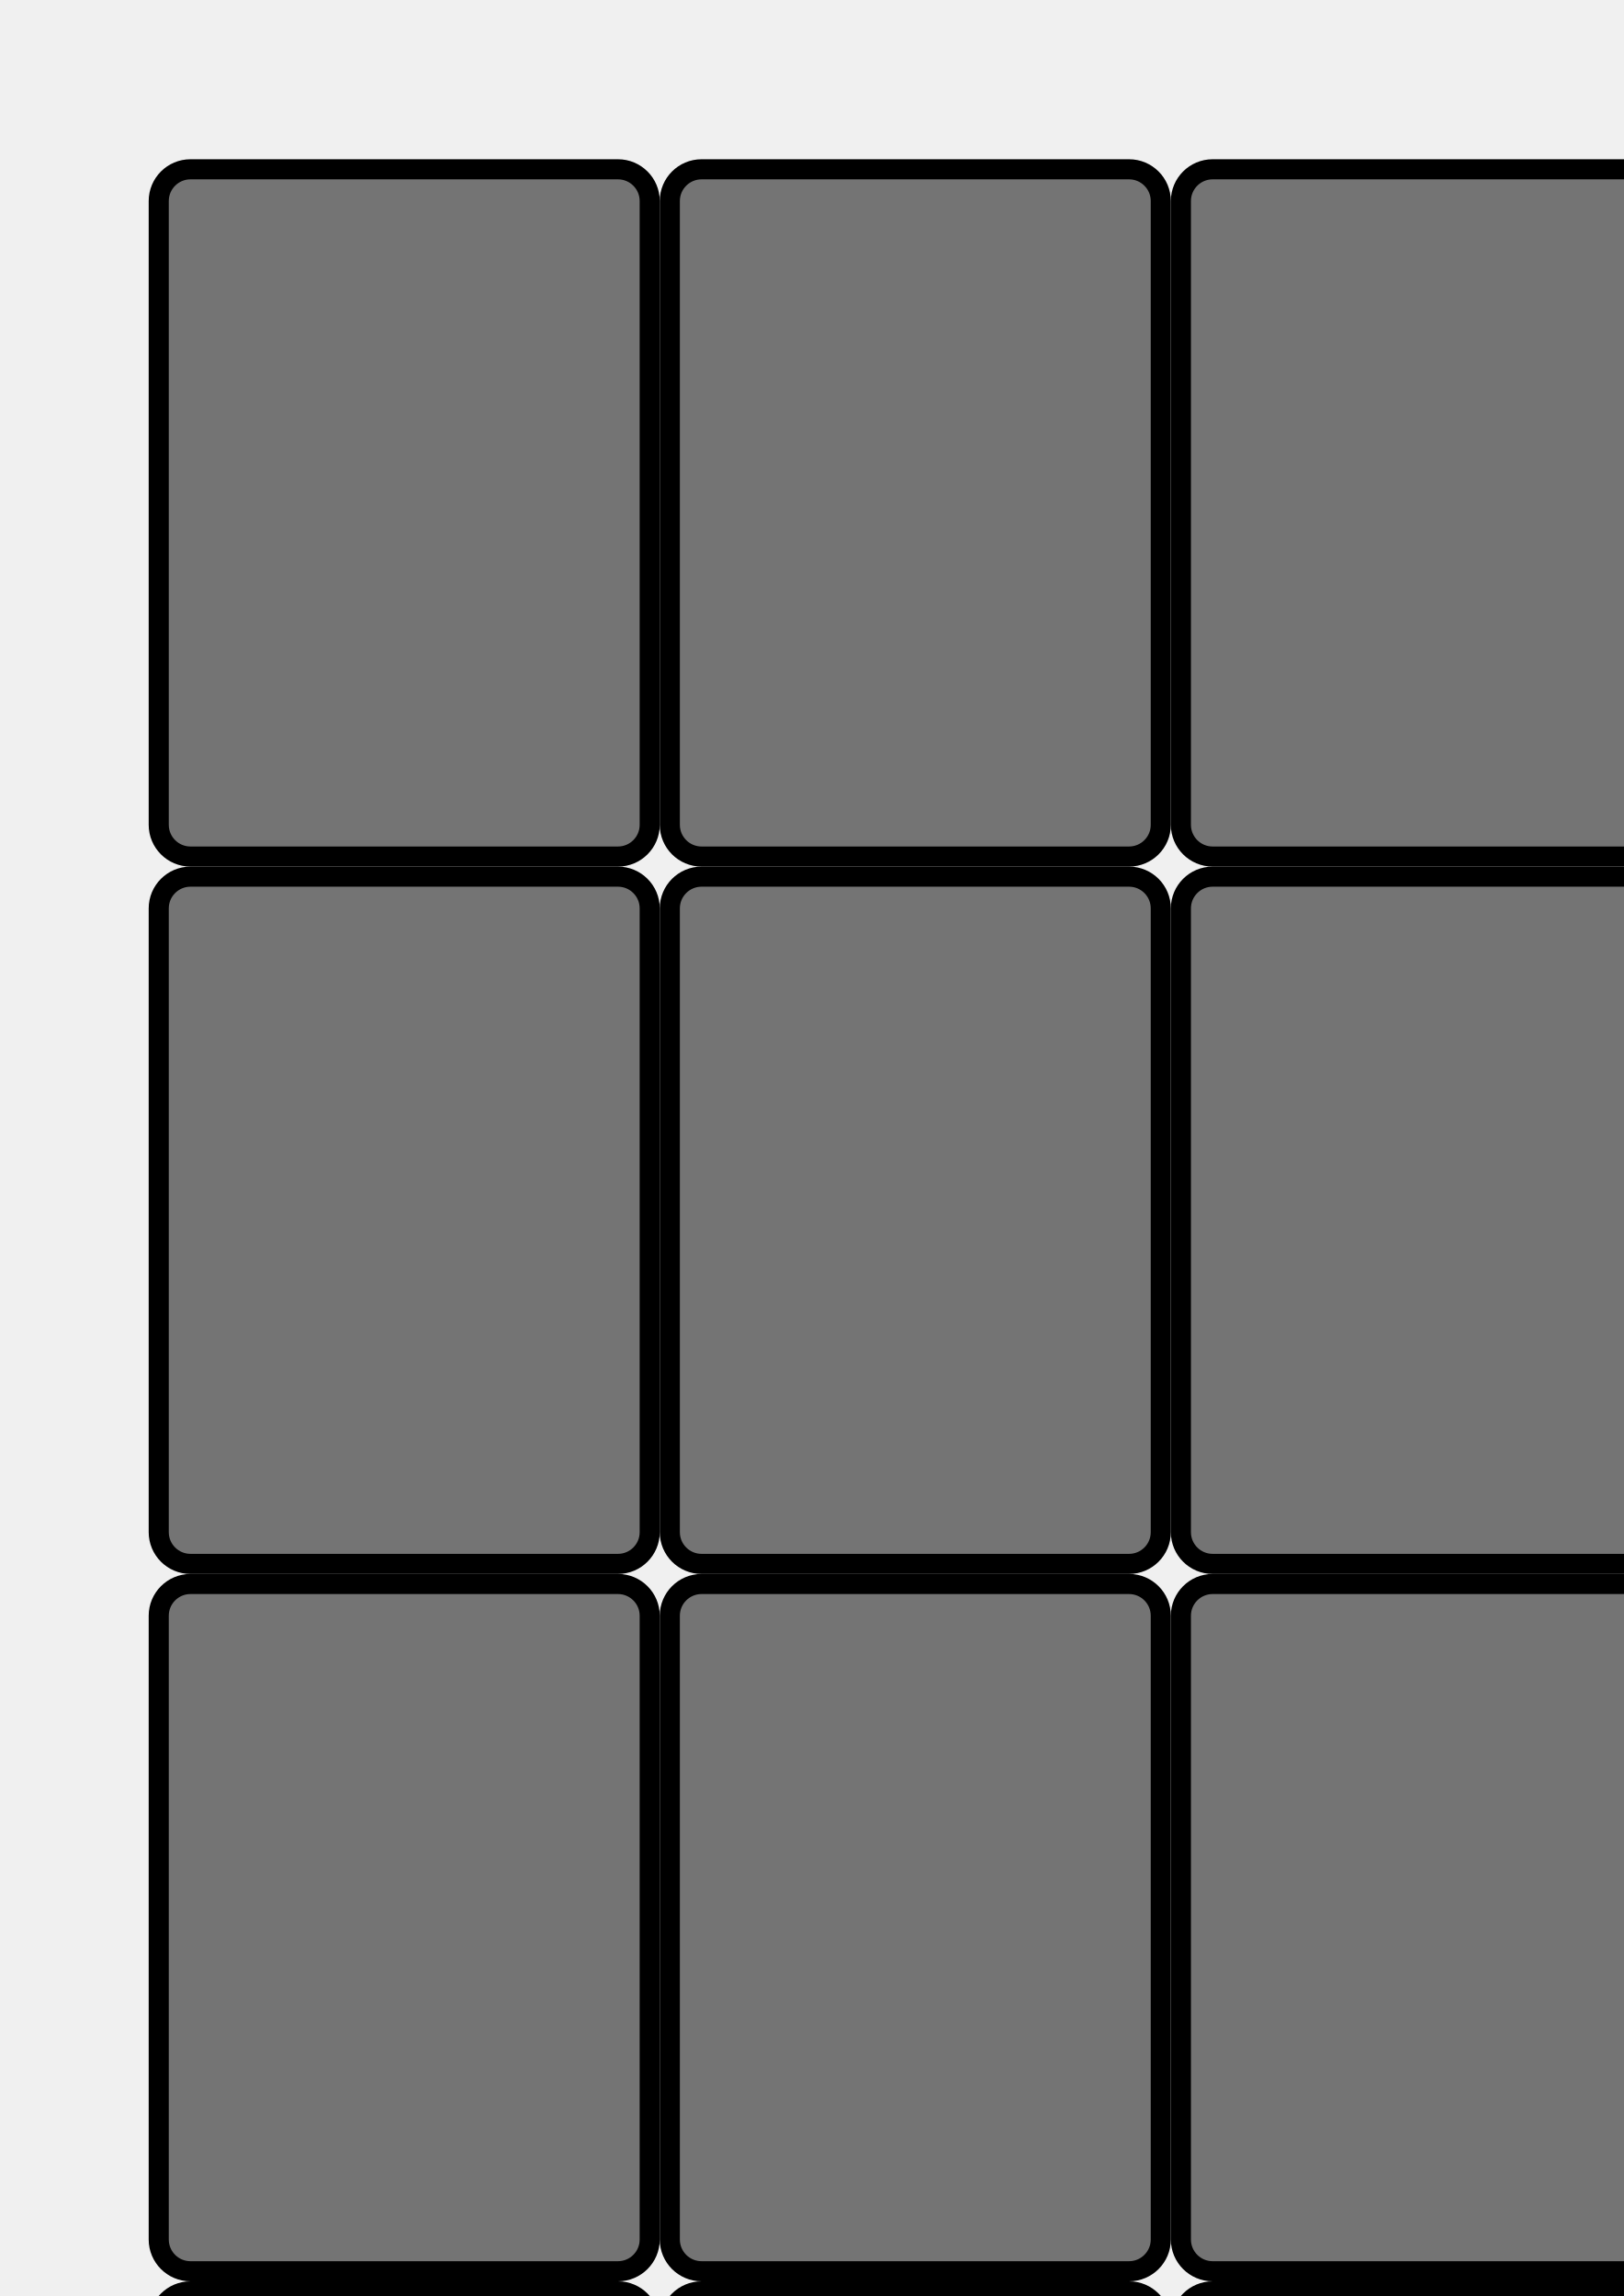
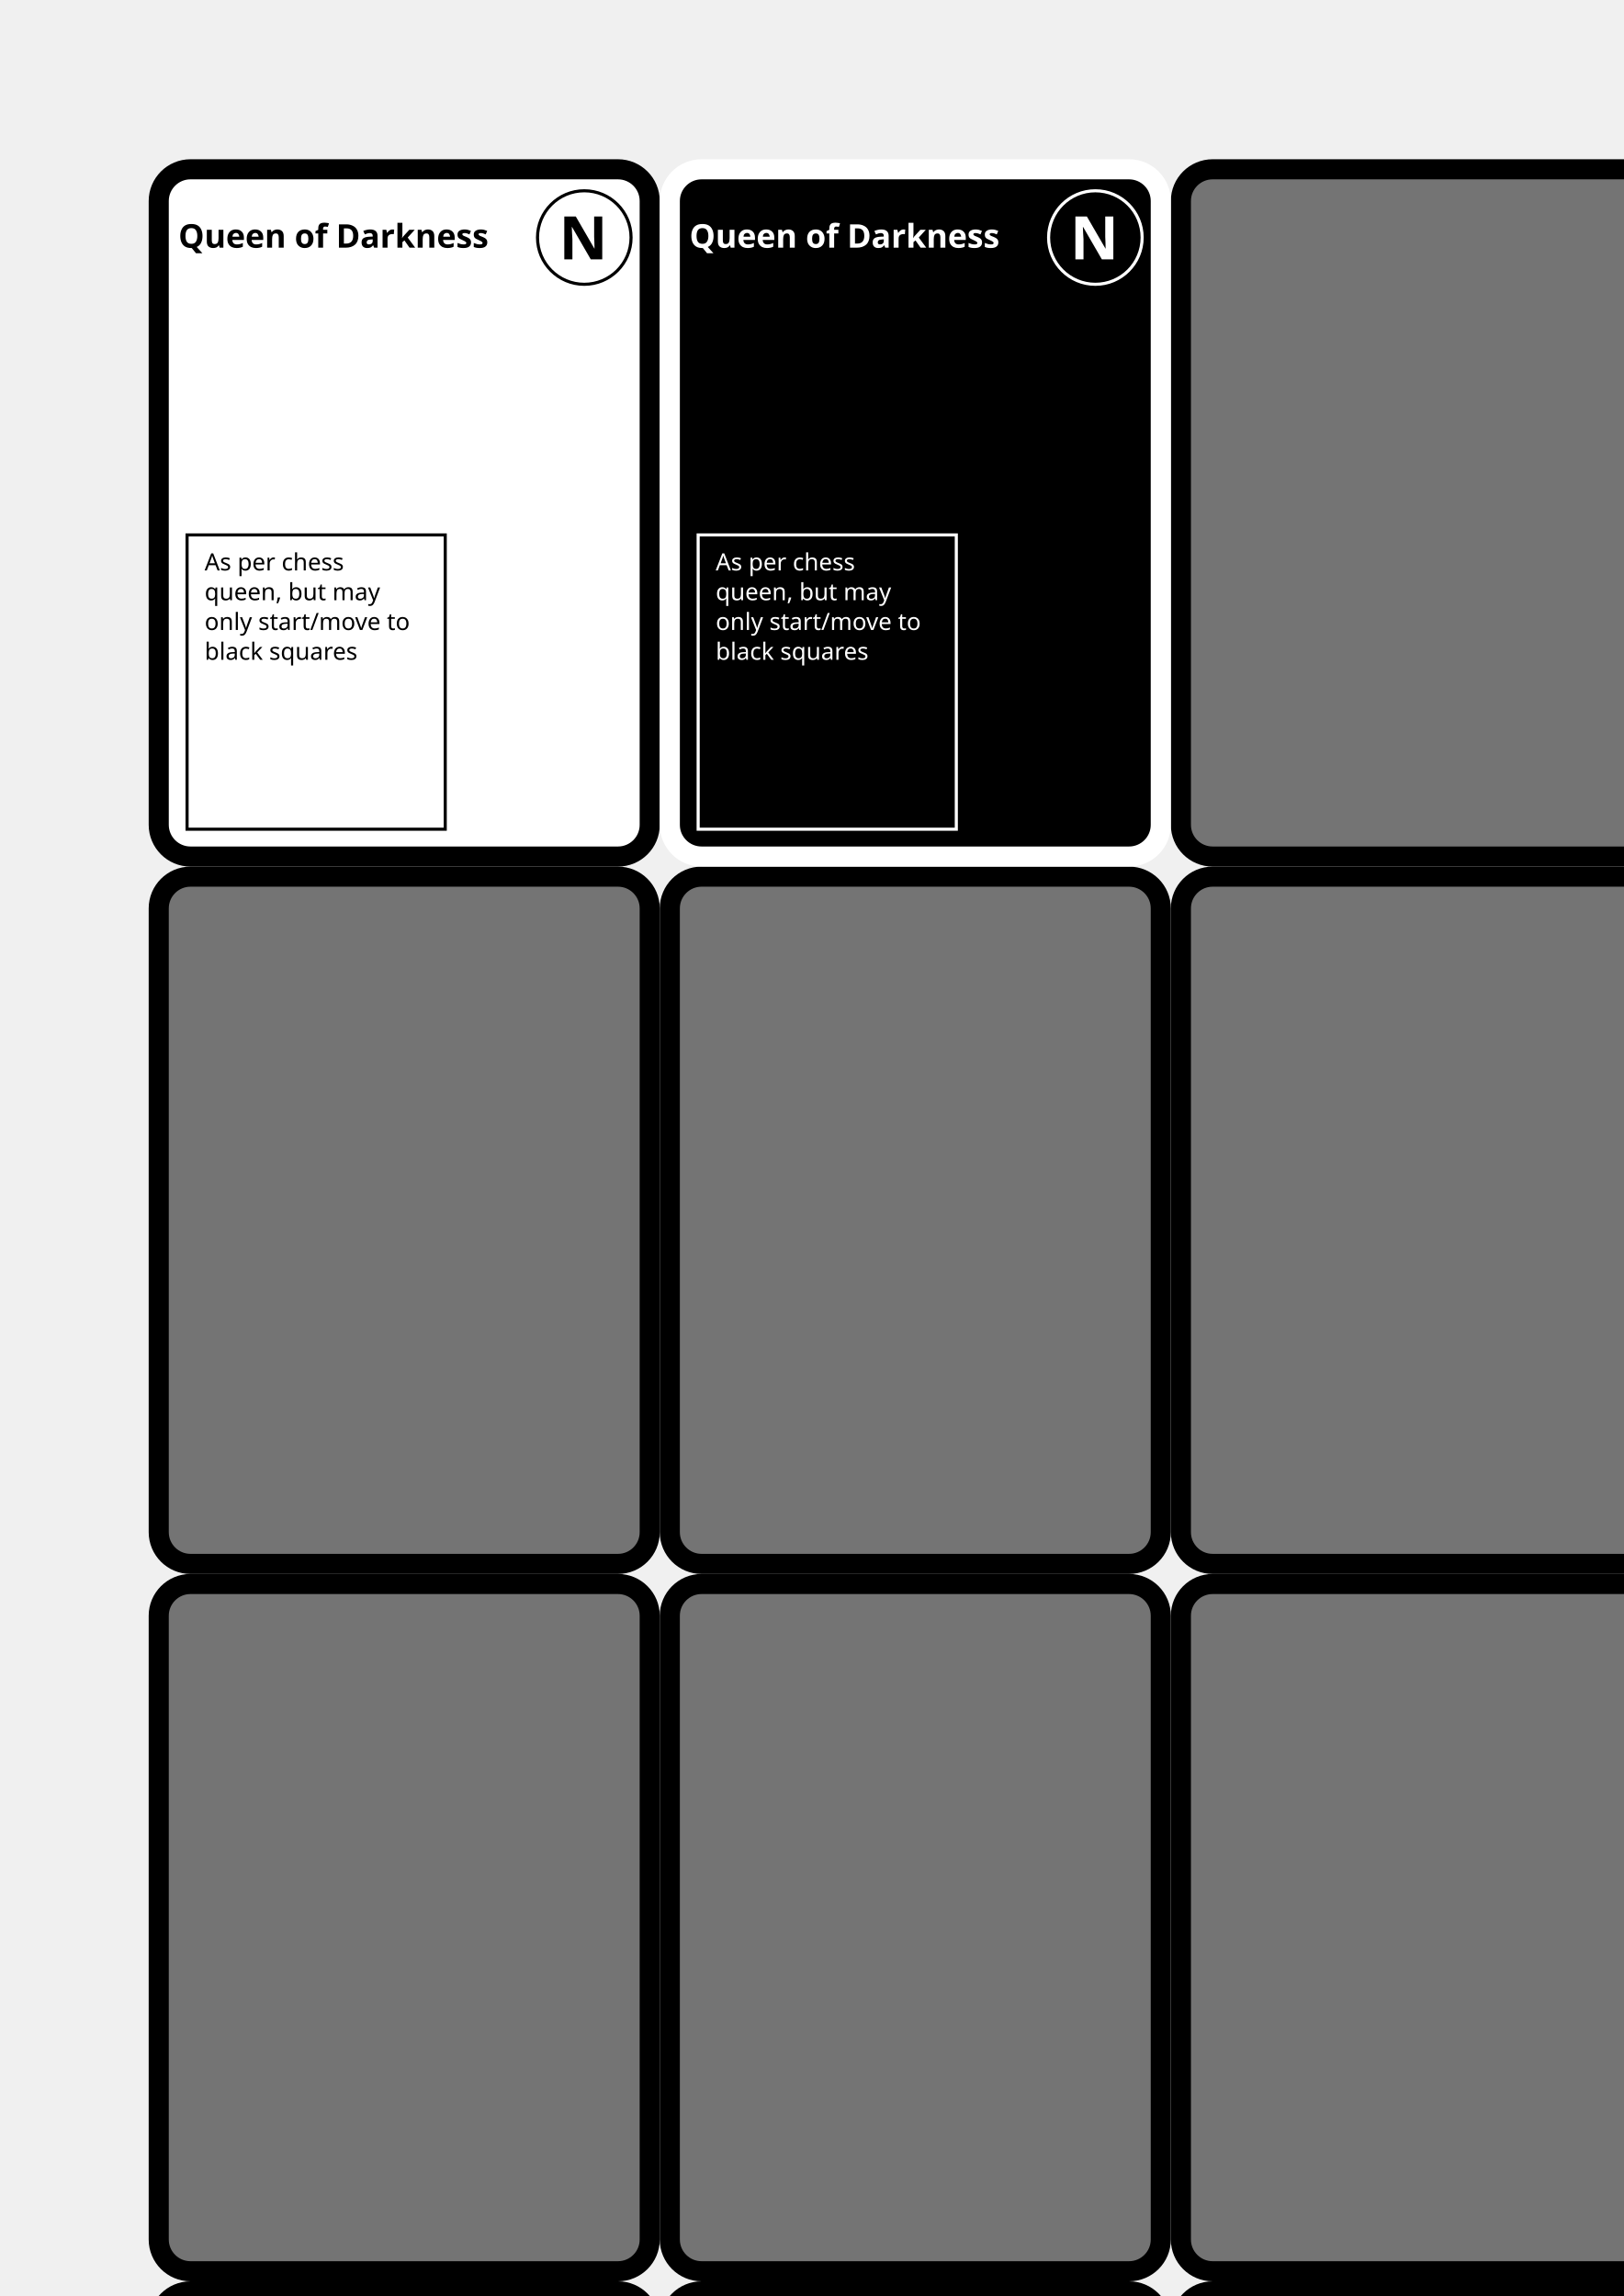
<svg xmlns="http://www.w3.org/2000/svg" width="210mm" height="297mm" viewBox="0 0 210 297" version="1.1" id="svg1">
-   <defs id="defs1" />
+   <defs id="defs1">
+     <rect x="90.226" y="260.923" width="127.413" height="145.092" id="rect5" />
+     <rect x="93.274" y="249.34" width="137.167" height="151.798" id="rect3" />
+     <rect x="90.226" y="260.923" width="127.413" height="145.092" id="rect5-1" />
+     <rect x="90.226" y="260.923" width="127.413" height="145.092" id="rect5-19" />
+   </defs>
  <g id="layer1">
-     <rect style="fill:#747474;fill-opacity:1;stroke:#000000;stroke-width:2.6;stroke-opacity:1" id="rect1" width="63.5" height="88.9" x="20.53" y="21.899" ry="4.106" />
-     <rect style="fill:#747474;fill-opacity:1;stroke:#000000;stroke-width:2.6;stroke-opacity:1" id="rect1-8" width="63.5" height="88.9" x="86.63" y="21.899" ry="4.106" />
+     <rect style="fill:#ffffff;fill-opacity:1;stroke:#000000;stroke-width:2.6;stroke-opacity:1" id="rect1" width="63.5" height="88.9" x="20.53" y="21.899" ry="4.106" />
    <rect style="fill:#747474;fill-opacity:1;stroke:#000000;stroke-width:2.6;stroke-opacity:1" id="rect1-5" width="63.5" height="88.9" x="152.73" y="21.899" ry="4.106" />
    <rect style="fill:#747474;fill-opacity:1;stroke:#000000;stroke-width:2.6;stroke-opacity:1" id="rect1-1" width="63.5" height="88.9" x="218.83" y="21.899" ry="4.106" />
    <rect style="fill:#747474;fill-opacity:1;stroke:#000000;stroke-width:2.6;stroke-opacity:1" id="rect1-88" width="63.5" height="88.9" x="284.93" y="21.899" ry="4.106" />
    <rect style="fill:#747474;fill-opacity:1;stroke:#000000;stroke-width:2.6;stroke-opacity:1" id="rect1-19" width="63.5" height="88.9" x="351.03" y="21.899" ry="4.106" />
    <rect style="fill:#747474;fill-opacity:1;stroke:#000000;stroke-width:2.6;stroke-opacity:1" id="rect1-8-1" width="63.5" height="88.9" x="417.13" y="21.899" ry="4.106" />
    <rect style="fill:#747474;fill-opacity:1;stroke:#000000;stroke-width:2.6;stroke-opacity:1" id="rect1-5-1" width="63.5" height="88.9" x="483.23" y="21.899" ry="4.106" />
    <rect style="fill:#747474;fill-opacity:1;stroke:#000000;stroke-width:2.6;stroke-opacity:1" id="rect1-1-2" width="63.5" height="88.9" x="549.33" y="21.899" ry="4.106" />
    <rect style="fill:#747474;fill-opacity:1;stroke:#000000;stroke-width:2.6;stroke-opacity:1" id="rect1-88-3" width="63.5" height="88.9" x="615.43" y="21.899" ry="4.106" />
    <rect style="fill:#747474;fill-opacity:1;stroke:#000000;stroke-width:2.6;stroke-opacity:1" id="rect1-56" width="63.5" height="88.9" x="20.53" y="113.399" ry="4.106" />
    <rect style="fill:#747474;fill-opacity:1;stroke:#000000;stroke-width:2.6;stroke-opacity:1" id="rect1-8-5" width="63.5" height="88.9" x="86.63" y="113.399" ry="4.106" />
    <rect style="fill:#747474;fill-opacity:1;stroke:#000000;stroke-width:2.6;stroke-opacity:1" id="rect1-5-2" width="63.5" height="88.9" x="152.73" y="113.399" ry="4.106" />
    <rect style="fill:#747474;fill-opacity:1;stroke:#000000;stroke-width:2.6;stroke-opacity:1" id="rect1-1-9" width="63.5" height="88.9" x="218.83" y="113.399" ry="4.106" />
    <rect style="fill:#747474;fill-opacity:1;stroke:#000000;stroke-width:2.6;stroke-opacity:1" id="rect1-88-7" width="63.5" height="88.9" x="284.93" y="113.399" ry="4.106" />
    <rect style="fill:#747474;fill-opacity:1;stroke:#000000;stroke-width:2.6;stroke-opacity:1" id="rect1-19-4" width="63.5" height="88.9" x="351.03" y="113.399" ry="4.106" />
    <rect style="fill:#747474;fill-opacity:1;stroke:#000000;stroke-width:2.6;stroke-opacity:1" id="rect1-8-1-5" width="63.5" height="88.9" x="417.13" y="113.399" ry="4.106" />
    <rect style="fill:#747474;fill-opacity:1;stroke:#000000;stroke-width:2.6;stroke-opacity:1" id="rect1-5-1-6" width="63.5" height="88.9" x="483.23" y="113.399" ry="4.106" />
    <rect style="fill:#747474;fill-opacity:1;stroke:#000000;stroke-width:2.6;stroke-opacity:1" id="rect1-1-2-0" width="63.5" height="88.9" x="549.33" y="113.399" ry="4.106" />
    <rect style="fill:#747474;fill-opacity:1;stroke:#000000;stroke-width:2.6;stroke-opacity:1" id="rect1-88-3-8" width="63.5" height="88.9" x="615.43" y="113.399" ry="4.106" />
    <rect style="fill:#747474;fill-opacity:1;stroke:#000000;stroke-width:2.6;stroke-opacity:1" id="rect1-9" width="63.5" height="88.9" x="20.53" y="204.899" ry="4.106" />
    <rect style="fill:#747474;fill-opacity:1;stroke:#000000;stroke-width:2.6;stroke-opacity:1" id="rect1-8-58" width="63.5" height="88.9" x="86.63" y="204.899" ry="4.106" />
    <rect style="fill:#747474;fill-opacity:1;stroke:#000000;stroke-width:2.6;stroke-opacity:1" id="rect1-5-7" width="63.5" height="88.9" x="152.73" y="204.899" ry="4.106" />
    <rect style="fill:#747474;fill-opacity:1;stroke:#000000;stroke-width:2.6;stroke-opacity:1" id="rect1-1-7" width="63.5" height="88.9" x="218.83" y="204.899" ry="4.106" />
    <rect style="fill:#747474;fill-opacity:1;stroke:#000000;stroke-width:2.6;stroke-opacity:1" id="rect1-88-8" width="63.5" height="88.9" x="284.93" y="204.899" ry="4.106" />
    <rect style="fill:#747474;fill-opacity:1;stroke:#000000;stroke-width:2.6;stroke-opacity:1" id="rect1-19-8" width="63.5" height="88.9" x="351.03" y="204.899" ry="4.106" />
    <rect style="fill:#747474;fill-opacity:1;stroke:#000000;stroke-width:2.6;stroke-opacity:1" id="rect1-8-1-4" width="63.5" height="88.9" x="417.13" y="204.899" ry="4.106" />
    <rect style="fill:#747474;fill-opacity:1;stroke:#000000;stroke-width:2.6;stroke-opacity:1" id="rect1-5-1-2" width="63.5" height="88.9" x="483.23" y="204.899" ry="4.106" />
    <rect style="fill:#747474;fill-opacity:1;stroke:#000000;stroke-width:2.6;stroke-opacity:1" id="rect1-1-2-4" width="63.5" height="88.9" x="549.33" y="204.899" ry="4.106" />
    <rect style="fill:#747474;fill-opacity:1;stroke:#000000;stroke-width:2.6;stroke-opacity:1" id="rect1-88-3-5" width="63.5" height="88.9" x="615.43" y="204.899" ry="4.106" />
    <rect style="fill:#747474;fill-opacity:1;stroke:#000000;stroke-width:2.6;stroke-opacity:1" id="rect1-2" width="63.5" height="88.9" x="20.53" y="296.399" ry="4.106" />
    <rect style="fill:#747474;fill-opacity:1;stroke:#000000;stroke-width:2.6;stroke-opacity:1" id="rect1-8-9" width="63.5" height="88.9" x="86.63" y="296.399" ry="4.106" />
    <rect style="fill:#747474;fill-opacity:1;stroke:#000000;stroke-width:2.6;stroke-opacity:1" id="rect1-5-23" width="63.5" height="88.9" x="152.73" y="296.399" ry="4.106" />
    <rect style="fill:#747474;fill-opacity:1;stroke:#000000;stroke-width:2.6;stroke-opacity:1" id="rect1-1-8" width="63.5" height="88.9" x="218.83" y="296.399" ry="4.106" />
    <rect style="fill:#747474;fill-opacity:1;stroke:#000000;stroke-width:2.6;stroke-opacity:1" id="rect1-88-0" width="63.5" height="88.9" x="284.93" y="296.399" ry="4.106" />
    <rect style="fill:#747474;fill-opacity:1;stroke:#000000;stroke-width:2.6;stroke-opacity:1" id="rect1-19-5" width="63.5" height="88.9" x="351.03" y="296.399" ry="4.106" />
    <rect style="fill:#747474;fill-opacity:1;stroke:#000000;stroke-width:2.6;stroke-opacity:1" id="rect1-8-1-7" width="63.5" height="88.9" x="417.13" y="296.399" ry="4.106" />
    <rect style="fill:#747474;fill-opacity:1;stroke:#000000;stroke-width:2.6;stroke-opacity:1" id="rect1-5-1-5" width="63.5" height="88.9" x="483.23" y="296.399" ry="4.106" />
    <rect style="fill:#747474;fill-opacity:1;stroke:#000000;stroke-width:2.6;stroke-opacity:1" id="rect1-1-2-2" width="63.5" height="88.9" x="549.33" y="296.399" ry="4.106" />
    <rect style="fill:#747474;fill-opacity:1;stroke:#000000;stroke-width:2.6;stroke-opacity:1" id="rect1-88-3-88" width="63.5" height="88.9" x="615.43" y="296.399" ry="4.106" />
    <rect style="fill:#747474;fill-opacity:1;stroke:#000000;stroke-width:2.6;stroke-opacity:1" id="rect1-3" width="63.5" height="88.9" x="20.53" y="387.899" ry="4.106" />
    <rect style="fill:#747474;fill-opacity:1;stroke:#000000;stroke-width:2.6;stroke-opacity:1" id="rect1-8-4" width="63.5" height="88.9" x="86.63" y="387.899" ry="4.106" />
    <rect style="fill:#747474;fill-opacity:1;stroke:#000000;stroke-width:2.6;stroke-opacity:1" id="rect1-5-239" width="63.5" height="88.9" x="152.73" y="387.899" ry="4.106" />
    <rect style="fill:#747474;fill-opacity:1;stroke:#000000;stroke-width:2.6;stroke-opacity:1" id="rect1-1-3" width="63.5" height="88.9" x="218.83" y="387.899" ry="4.106" />
    <rect style="fill:#747474;fill-opacity:1;stroke:#000000;stroke-width:2.6;stroke-opacity:1" id="rect1-88-4" width="63.5" height="88.9" x="284.93" y="387.899" ry="4.106" />
    <rect style="fill:#747474;fill-opacity:1;stroke:#000000;stroke-width:2.6;stroke-opacity:1" id="rect1-19-2" width="63.5" height="88.9" x="351.03" y="387.899" ry="4.106" />
    <rect style="fill:#747474;fill-opacity:1;stroke:#000000;stroke-width:2.6;stroke-opacity:1" id="rect1-8-1-9" width="63.5" height="88.9" x="417.13" y="387.899" ry="4.106" />
    <rect style="fill:#747474;fill-opacity:1;stroke:#000000;stroke-width:2.6;stroke-opacity:1" id="rect1-5-1-26" width="63.5" height="88.9" x="483.23" y="387.899" ry="4.106" />
    <rect style="fill:#747474;fill-opacity:1;stroke:#000000;stroke-width:2.6;stroke-opacity:1" id="rect1-1-2-7" width="63.5" height="88.9" x="549.33" y="387.899" ry="4.106" />
    <rect style="fill:#747474;fill-opacity:1;stroke:#000000;stroke-width:2.6;stroke-opacity:1" id="rect1-88-3-3" width="63.5" height="88.9" x="615.43" y="387.899" ry="4.106" />
    <rect style="fill:#747474;fill-opacity:1;stroke:#000000;stroke-width:2.6;stroke-opacity:1" id="rect1-36" width="63.5" height="88.9" x="20.53" y="479.399" ry="4.106" />
    <rect style="fill:#747474;fill-opacity:1;stroke:#000000;stroke-width:2.6;stroke-opacity:1" id="rect1-8-8" width="63.5" height="88.9" x="86.63" y="479.399" ry="4.106" />
    <rect style="fill:#747474;fill-opacity:1;stroke:#000000;stroke-width:2.6;stroke-opacity:1" id="rect1-5-76" width="63.5" height="88.9" x="152.73" y="479.399" ry="4.106" />
    <rect style="fill:#747474;fill-opacity:1;stroke:#000000;stroke-width:2.6;stroke-opacity:1" id="rect1-1-72" width="63.5" height="88.9" x="218.83" y="479.399" ry="4.106" />
    <rect style="fill:#747474;fill-opacity:1;stroke:#000000;stroke-width:2.6;stroke-opacity:1" id="rect1-88-83" width="63.5" height="88.9" x="284.93" y="479.399" ry="4.106" />
    <rect style="fill:#747474;fill-opacity:1;stroke:#000000;stroke-width:2.6;stroke-opacity:1" id="rect1-19-6" width="63.5" height="88.9" x="351.03" y="479.399" ry="4.106" />
    <rect style="fill:#747474;fill-opacity:1;stroke:#000000;stroke-width:2.6;stroke-opacity:1" id="rect1-8-1-2" width="63.5" height="88.9" x="417.13" y="479.399" ry="4.106" />
    <rect style="fill:#747474;fill-opacity:1;stroke:#000000;stroke-width:2.6;stroke-opacity:1" id="rect1-5-1-9" width="63.5" height="88.9" x="483.23" y="479.399" ry="4.106" />
    <rect style="fill:#747474;fill-opacity:1;stroke:#000000;stroke-width:2.6;stroke-opacity:1" id="rect1-1-2-75" width="63.5" height="88.9" x="549.33" y="479.399" ry="4.106" />
    <rect style="fill:#747474;fill-opacity:1;stroke:#000000;stroke-width:2.6;stroke-opacity:1" id="rect1-88-3-33" width="63.5" height="88.9" x="615.43" y="479.399" ry="4.106" />
    <rect style="fill:#747474;fill-opacity:1;stroke:#000000;stroke-width:2.6;stroke-opacity:1" id="rect1-4" width="63.5" height="88.9" x="20.53" y="570.899" ry="4.106" />
    <rect style="fill:#747474;fill-opacity:1;stroke:#000000;stroke-width:2.6;stroke-opacity:1" id="rect1-8-2" width="63.5" height="88.9" x="86.63" y="570.899" ry="4.106" />
    <rect style="fill:#747474;fill-opacity:1;stroke:#000000;stroke-width:2.6;stroke-opacity:1" id="rect1-5-9" width="63.5" height="88.9" x="152.73" y="570.899" ry="4.106" />
    <rect style="fill:#747474;fill-opacity:1;stroke:#000000;stroke-width:2.6;stroke-opacity:1" id="rect1-1-30" width="63.5" height="88.9" x="218.83" y="570.899" ry="4.106" />
    <rect style="fill:#747474;fill-opacity:1;stroke:#000000;stroke-width:2.6;stroke-opacity:1" id="rect1-88-9" width="63.5" height="88.9" x="284.93" y="570.899" ry="4.106" />
    <rect style="fill:#747474;fill-opacity:1;stroke:#000000;stroke-width:2.6;stroke-opacity:1" id="rect1-19-1" width="63.5" height="88.9" x="351.03" y="570.899" ry="4.106" />
    <rect style="fill:#747474;fill-opacity:1;stroke:#000000;stroke-width:2.6;stroke-opacity:1" id="rect1-8-1-43" width="63.5" height="88.9" x="417.13" y="570.899" ry="4.106" />
    <rect style="fill:#747474;fill-opacity:1;stroke:#000000;stroke-width:2.6;stroke-opacity:1" id="rect1-5-1-21" width="63.5" height="88.9" x="483.23" y="570.899" ry="4.106" />
    <rect style="fill:#747474;fill-opacity:1;stroke:#000000;stroke-width:2.6;stroke-opacity:1" id="rect1-1-2-05" width="63.5" height="88.9" x="549.33" y="570.899" ry="4.106" />
    <rect style="fill:#747474;fill-opacity:1;stroke:#000000;stroke-width:2.6;stroke-opacity:1" id="rect1-88-3-9" width="63.5" height="88.9" x="615.43" y="570.899" ry="4.106" />
+     <text xml:space="preserve" style="font-size:4.233px;line-height:1.25;font-family:sans-serif;letter-spacing:0px;word-spacing:0px;stroke-width:0.265" x="23.066" y="32.041" id="text1">
+       <tspan id="tspan1" style="font-weight:bold;font-size:4.233px;stroke-width:0.265" x="23.066" y="32.041">Queen of Darkness</tspan>
+     </text>
+     <circle style="fill:none;stroke:#000000;stroke-width:0.4;stroke-dasharray:none" id="path1" cx="75.568" cy="30.727" r="6.049" />
+     <text xml:space="preserve" style="font-size:7.761px;line-height:1.25;font-family:sans-serif;letter-spacing:0px;word-spacing:0px;stroke-width:0.265" x="72.283" y="33.549" id="text2">
+       <tspan id="tspan2" style="font-weight:bold;font-size:7.761px;stroke-width:0.265" x="72.283" y="33.549">N</tspan>
+     </text>
+     <text xml:space="preserve" transform="scale(0.2645833)" id="text3" style="font-size:13.333px;line-height:1.25;font-family:sans-serif;letter-spacing:0px;word-spacing:0px;white-space:pre;shape-inside:url(#rect3);display:inline" />
+     <rect style="fill:none;stroke:#000000;stroke-width:0.4;stroke-dasharray:none" id="rect4" width="33.389" height="38.066" x="24.195" y="69.197" ry="0" />
+     <text xml:space="preserve" transform="matrix(0.2310859,0,0,0.2310859,5.612807,10.68232)" id="text4" style="font-size:13.333px;line-height:1.25;font-family:sans-serif;letter-spacing:0px;word-spacing:0px;white-space:pre;shape-inside:url(#rect5);display:inline">
+       <tspan x="90.227" y="273.086" id="tspan3">As per chess </tspan>
+       <tspan x="90.227" y="289.753" id="tspan8">queen, but may </tspan>
+       <tspan x="90.227" y="306.42" id="tspan9">only start/move to </tspan>
+       <tspan x="90.227" y="323.086" id="tspan10">black squares</tspan>
+     </text>
+     <rect style="fill:#000000;fill-opacity:1;stroke:#ffffff;stroke-width:2.6;stroke-opacity:1" id="rect1-11" width="63.5" height="88.9" x="86.63" y="21.899" ry="4.106" />
+     <text xml:space="preserve" style="font-size:4.233px;line-height:1.25;font-family:sans-serif;letter-spacing:0px;word-spacing:0px;fill:#ffffff;fill-opacity:1;stroke-width:0.265" x="89.166" y="32.041" id="text1-0">
+       <tspan id="tspan1-8" style="font-weight:bold;font-size:4.233px;fill:#ffffff;fill-opacity:1;stroke-width:0.265" x="89.166" y="32.041">Queen of Darkness</tspan>
+     </text>
+     <circle style="fill:none;stroke:#ffffff;stroke-width:0.4;stroke-dasharray:none;stroke-opacity:1" id="path1-8" cx="141.668" cy="30.727" r="6.049" />
+     <text xml:space="preserve" style="font-size:7.761px;line-height:1.25;font-family:sans-serif;letter-spacing:0px;word-spacing:0px;fill:#ffffff;fill-opacity:1;stroke-width:0.265" x="138.383" y="33.549" id="text2-8">
+       <tspan id="tspan2-6" style="font-weight:bold;font-size:7.761px;fill:#ffffff;fill-opacity:1;stroke-width:0.265" x="138.383" y="33.549">N</tspan>
+     </text>
+     <rect style="fill:none;stroke:#ffffff;stroke-width:0.4;stroke-dasharray:none;stroke-opacity:1" id="rect4-0" width="33.389" height="38.066" x="90.295" y="69.197" ry="0" />
+     <text xml:space="preserve" transform="matrix(0.2310859,0,0,0.2310859,71.71281,10.68232)" id="text4-9" style="font-size:13.333px;line-height:1.25;font-family:sans-serif;letter-spacing:0px;word-spacing:0px;white-space:pre;shape-inside:url(#rect5-19);display:inline;fill:#ffffff;fill-opacity:1">
+       <tspan x="90.227" y="273.086" id="tspan11">As per chess </tspan>
+       <tspan x="90.227" y="289.753" id="tspan12">queen, but may </tspan>
+       <tspan x="90.227" y="306.42" id="tspan13">only start/move to </tspan>
+       <tspan x="90.227" y="323.086" id="tspan14">black squares</tspan>
+     </text>
  </g>
</svg>
